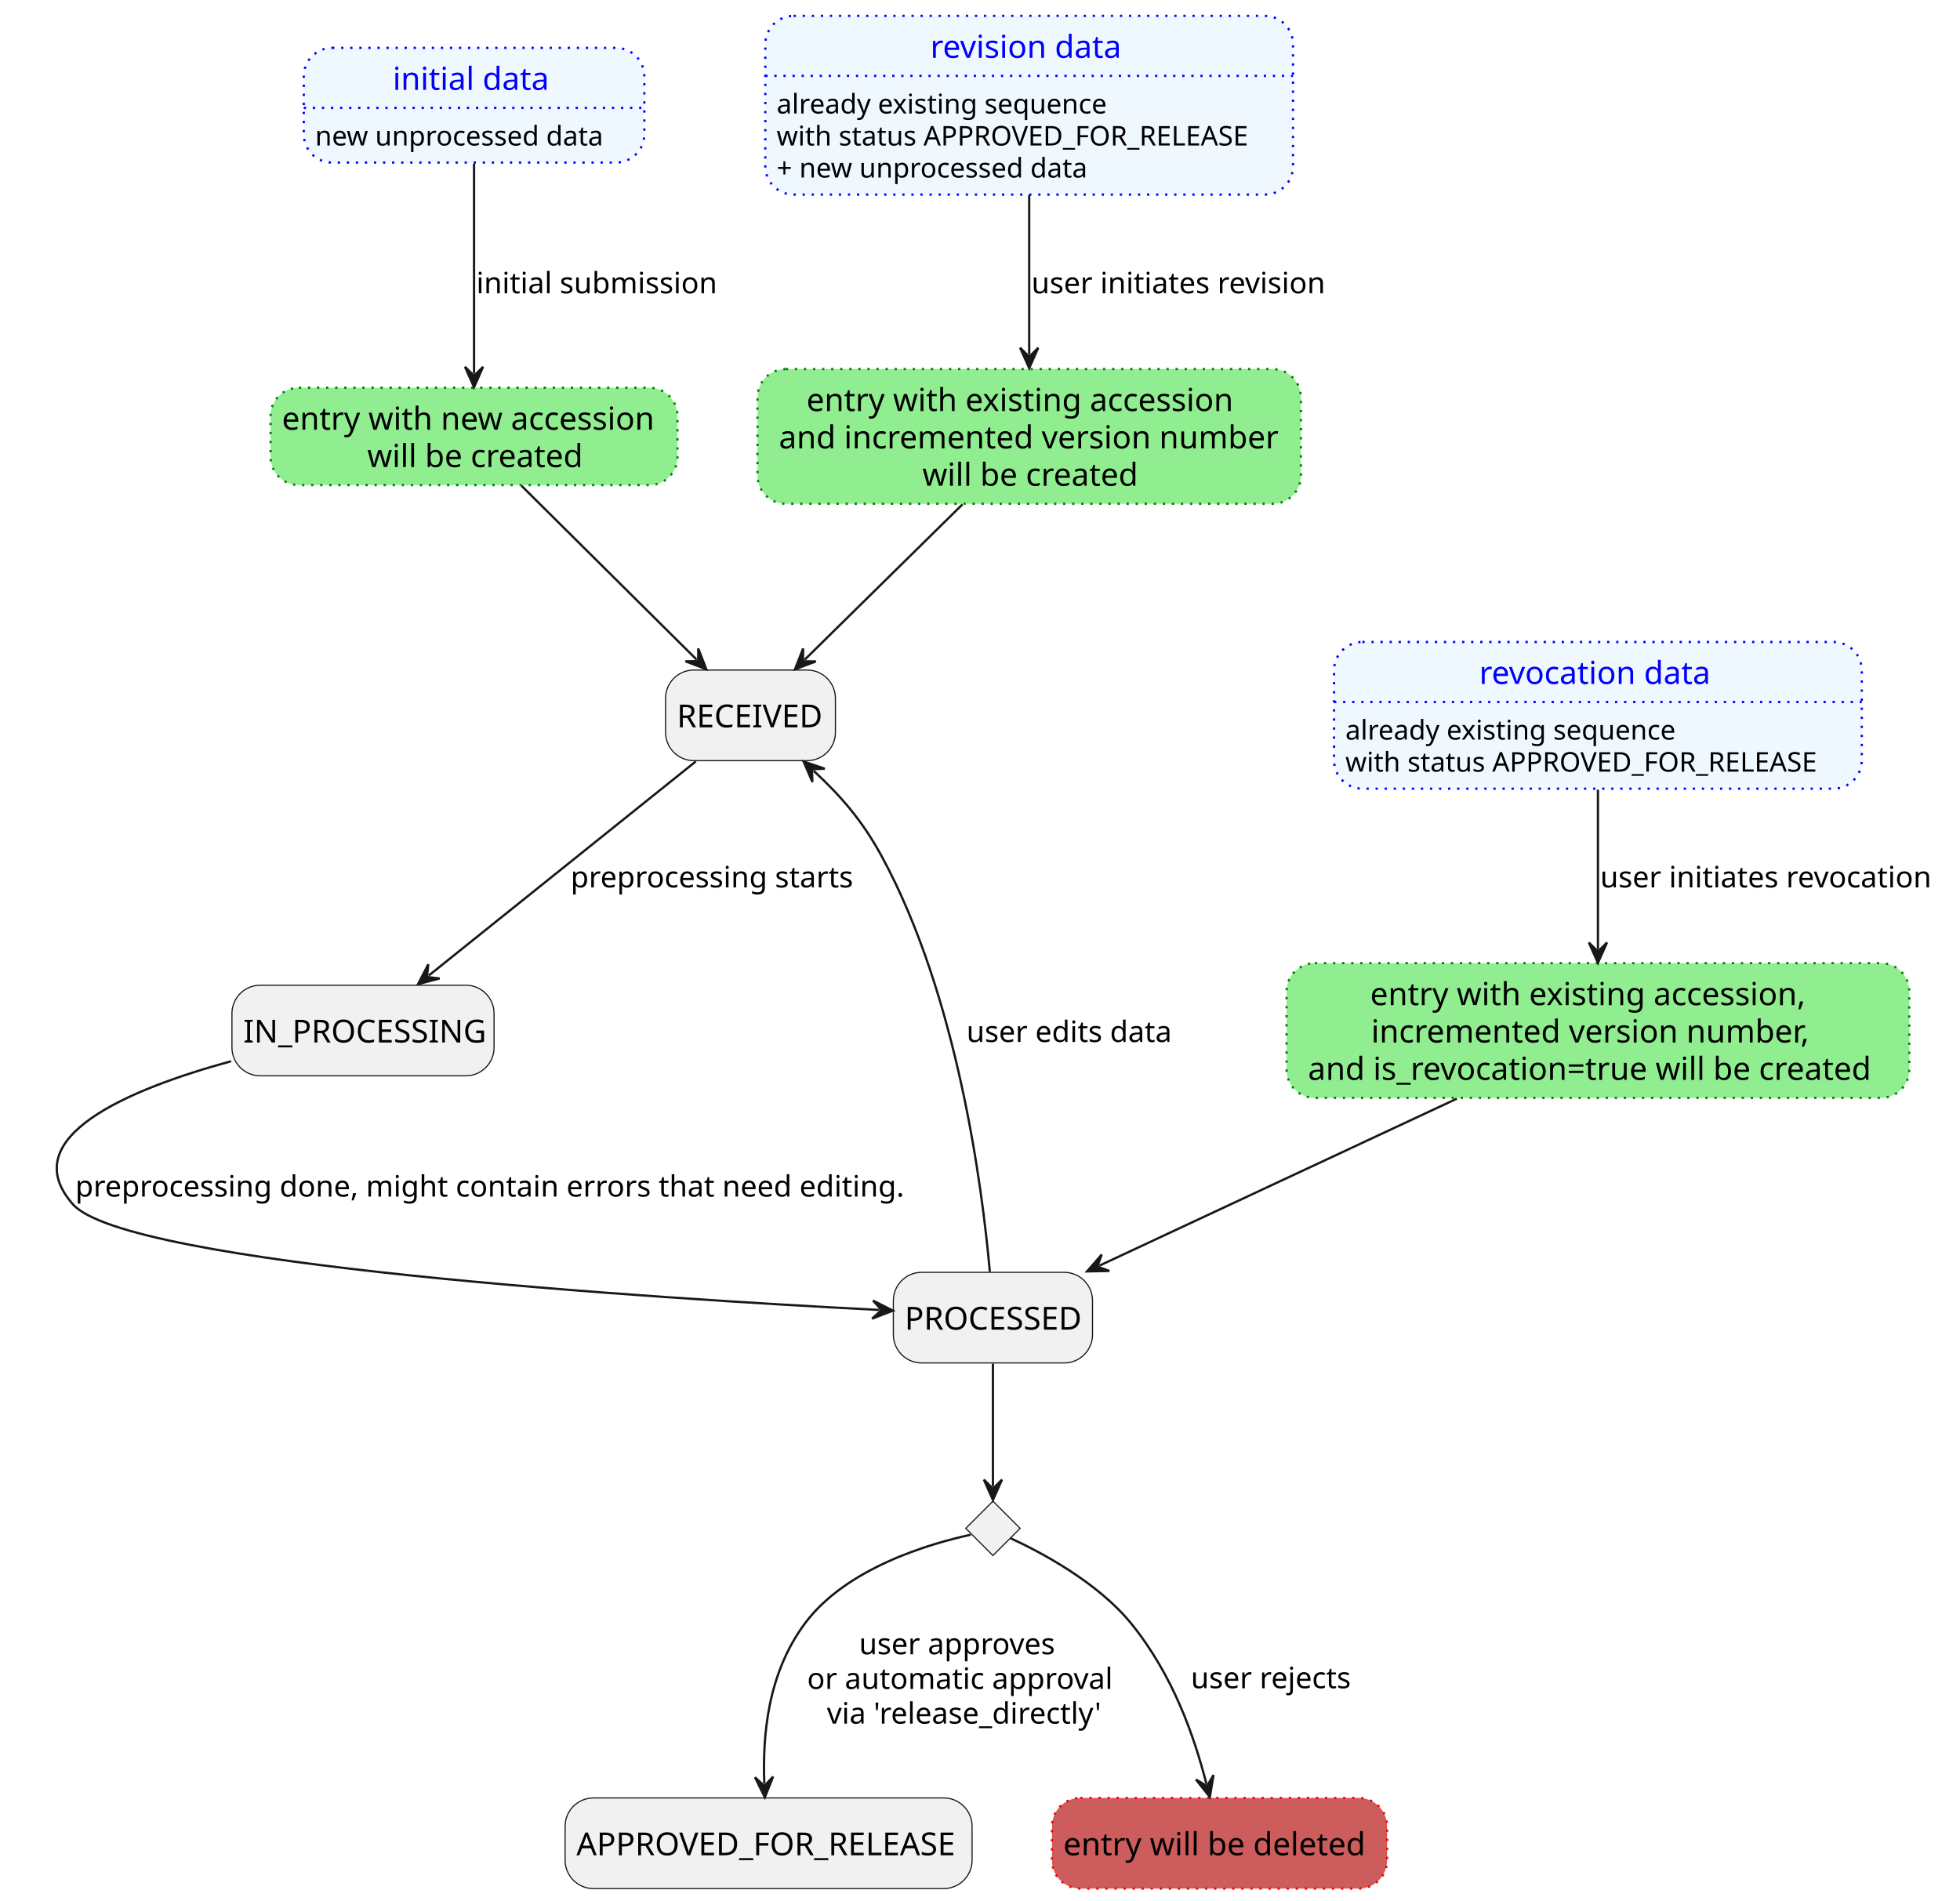
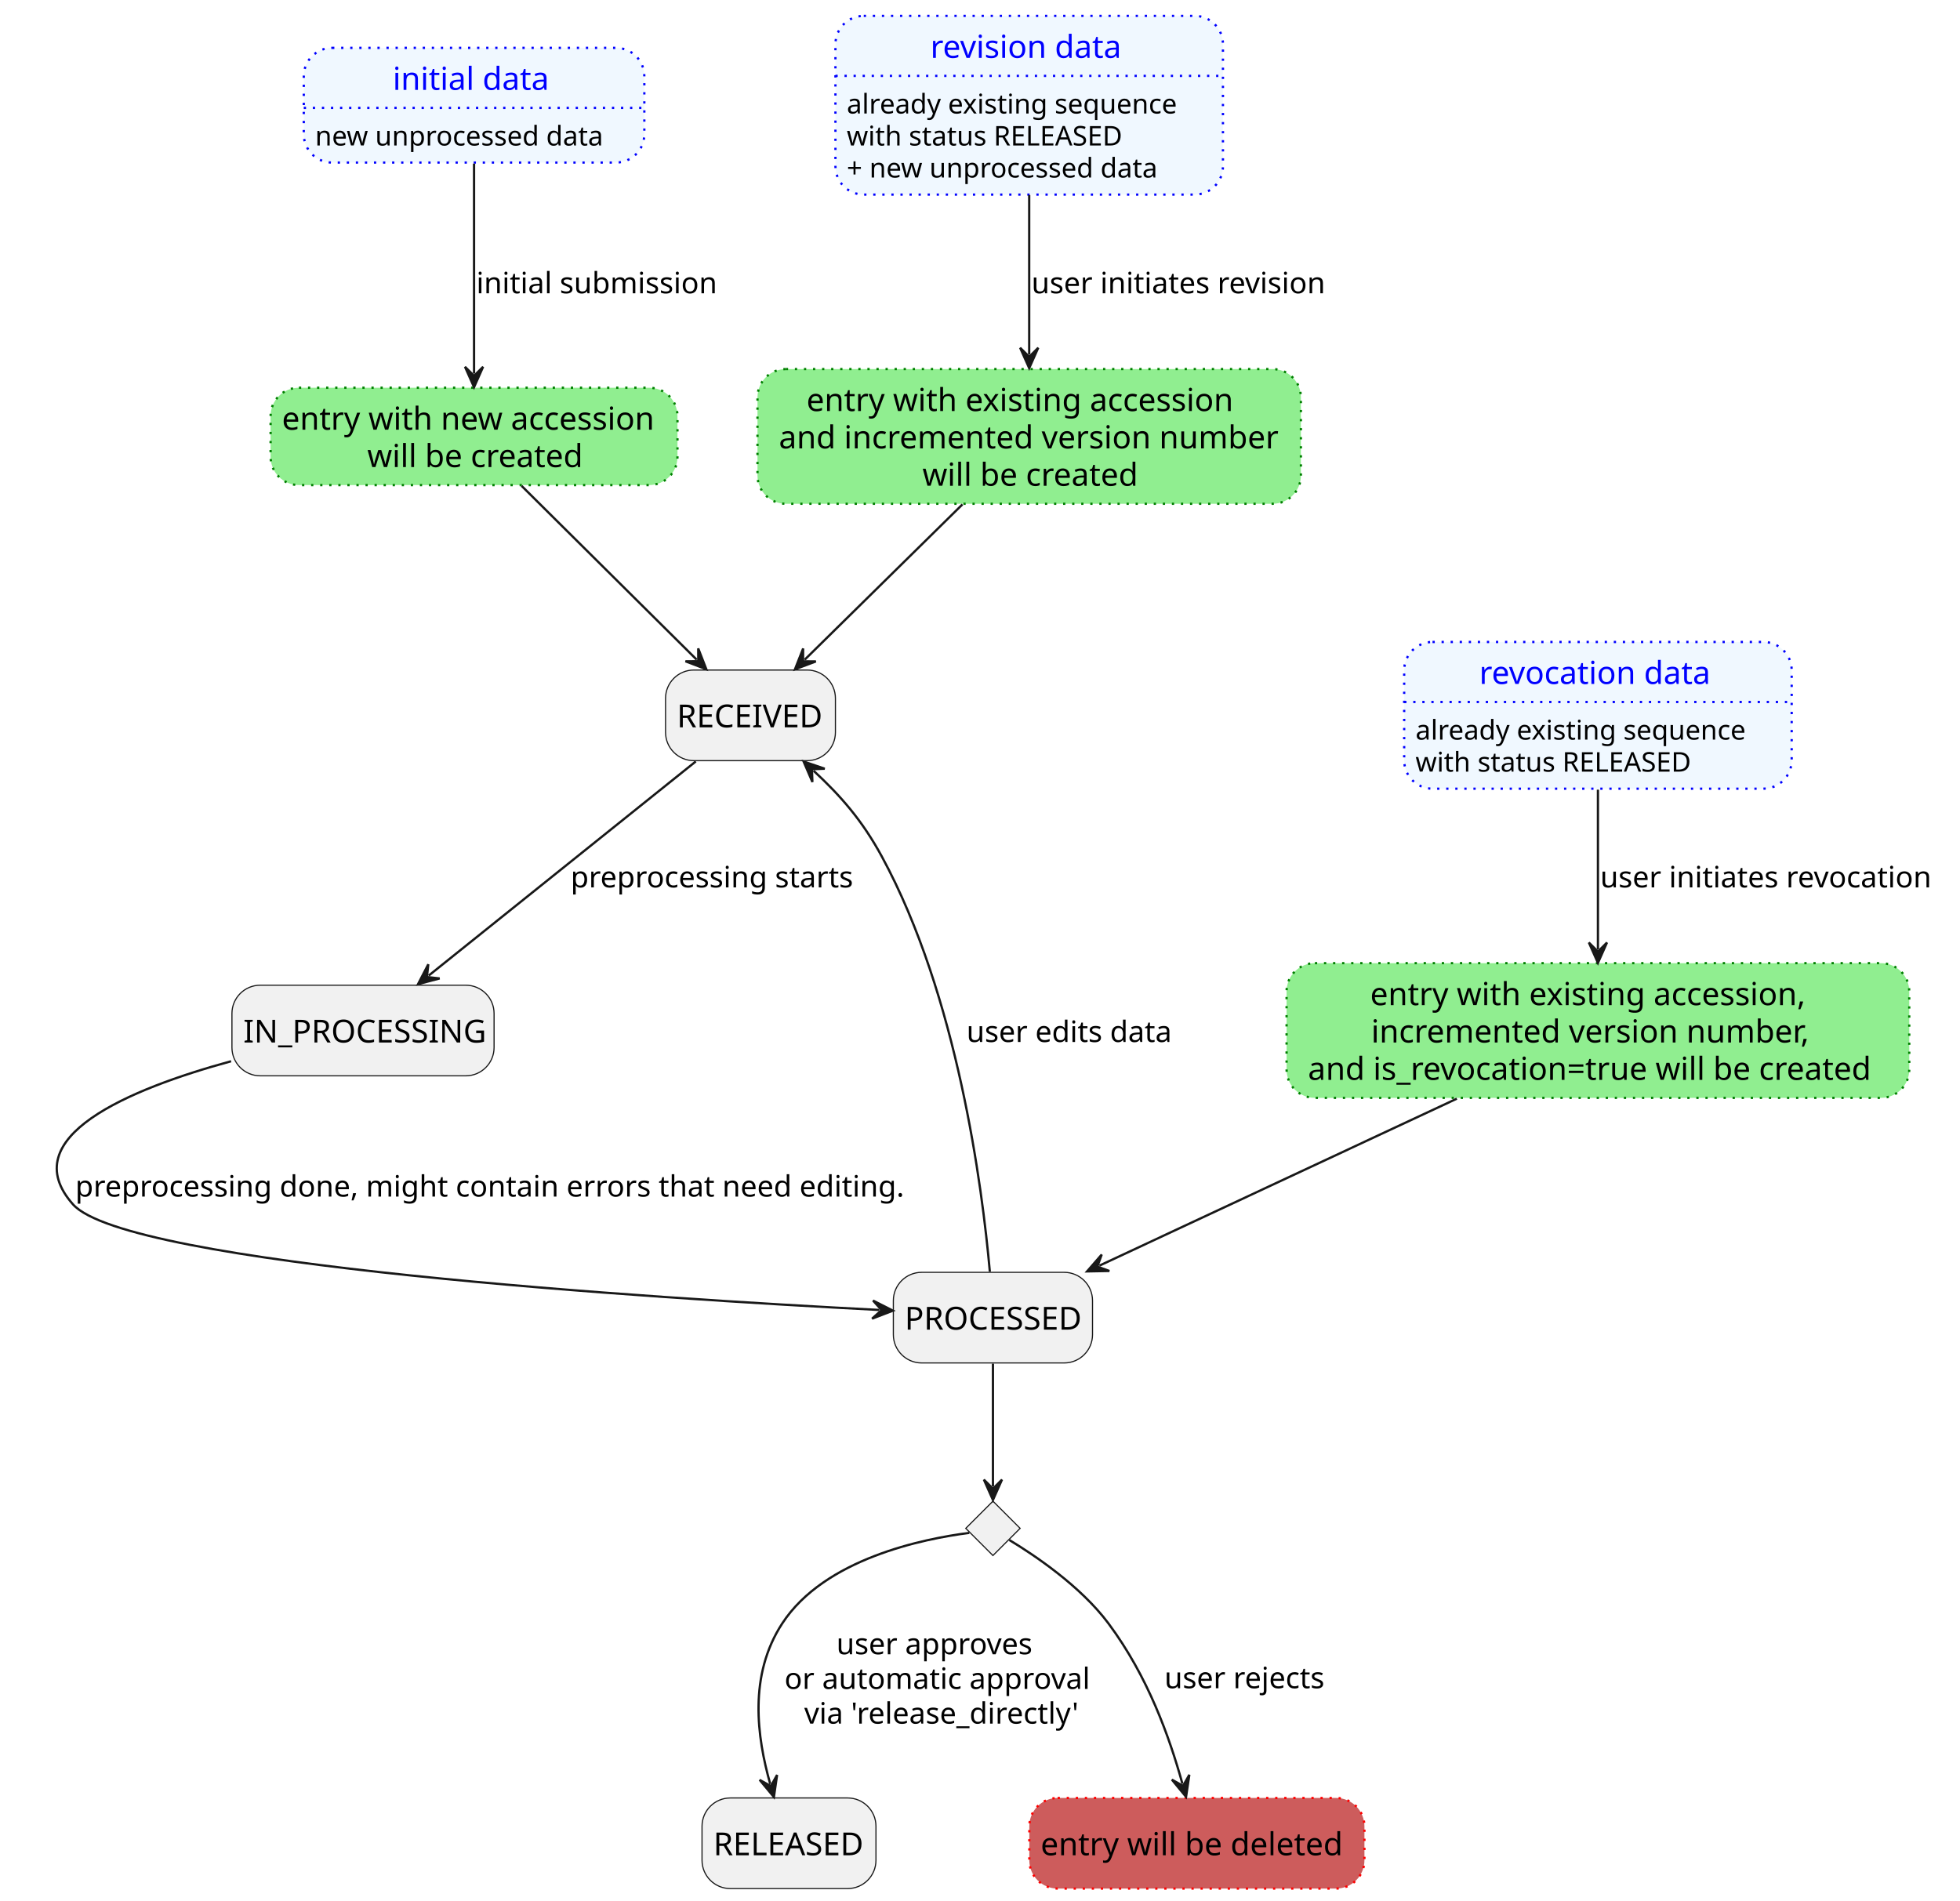
<svg xmlns="http://www.w3.org/2000/svg" contentStyleType="text/css" height="839px" preserveAspectRatio="none" style="width:865px;height:839px;background:#FFFFFF;" version="1.1" viewBox="0 0 865 839" width="865px" zoomAndPan="magnify">
  <defs />
  <g>
    <g id="INITIAL_DATA">
      <rect fill="#F0F8FF" height="50.621" rx="12.5" ry="12.5" style="stroke:#0000FF;stroke-width:1.0;stroke-dasharray:1.0,3.0;" width="150.301" x="134.06" y="21.13" />
      <line style="stroke:#0000FF;stroke-width:1.0;stroke-dasharray:1.0,3.0;" x1="134.06" x2="284.361" y1="47.618" y2="47.618" />
      <text fill="#0000FF" font-family="sans-serif" font-size="14" lengthAdjust="spacing" textLength="71.784" x="173.318" y="39.665">initial data</text>
      <text fill="#000000" font-family="sans-serif" font-size="12" lengthAdjust="spacing" textLength="130.301" x="139.06" y="64.22">new unprocessed data</text>
    </g>
    <g id="REVISION_DATA">
-       <rect fill="#F0F8FF" height="78.887" rx="12.5" ry="12.5" style="stroke:#0000FF;stroke-width:1.0;stroke-dasharray:1.0,3.0;" width="232.906" x="337.75" y="7" />
-       <line style="stroke:#0000FF;stroke-width:1.0;stroke-dasharray:1.0,3.0;" x1="337.75" x2="570.656" y1="33.488" y2="33.488" />
-       <text fill="#0000FF" font-family="sans-serif" font-size="14" lengthAdjust="spacing" textLength="87.233" x="410.586" y="25.535">revision data</text>
-       <text fill="#000000" font-family="sans-serif" font-size="12" lengthAdjust="spacing" textLength="151.019" x="342.75" y="50.09">already existing sequence</text>
-       <text fill="#000000" font-family="sans-serif" font-size="12" lengthAdjust="spacing" textLength="212.906" x="342.75" y="64.223">with status APPROVED_FOR_RELEASE</text>
-       <text fill="#000000" font-family="sans-serif" font-size="12" lengthAdjust="spacing" textLength="143.637" x="342.75" y="78.356">+ new unprocessed data</text>
+       <rect fill="#F0F8FF" height="78.887" rx="12.5" ry="12.5" style="stroke:#0000FF;stroke-width:1.0;stroke-dasharray:1.0,3.0;" width="171.019" x="368.7" y="7" />
+       <line style="stroke:#0000FF;stroke-width:1.0;stroke-dasharray:1.0,3.0;" x1="368.7" x2="539.72" y1="33.488" y2="33.488" />
+       <text fill="#0000FF" font-family="sans-serif" font-size="14" lengthAdjust="spacing" textLength="87.233" x="410.593" y="25.535">revision data</text>
+       <text fill="#000000" font-family="sans-serif" font-size="12" lengthAdjust="spacing" textLength="151.019" x="373.7" y="50.09">already existing sequence</text>
+       <text fill="#000000" font-family="sans-serif" font-size="12" lengthAdjust="spacing" textLength="124.758" x="373.7" y="64.223">with status RELEASED</text>
+       <text fill="#000000" font-family="sans-serif" font-size="12" lengthAdjust="spacing" textLength="143.637" x="373.7" y="78.356">+ new unprocessed data</text>
    </g>
    <g id="REVOKED_DATA">
-       <rect fill="#F0F8FF" height="64.754" rx="12.5" ry="12.5" style="stroke:#0000FF;stroke-width:1.0;stroke-dasharray:1.0,3.0;" width="232.906" x="588.75" y="283.35" />
-       <line style="stroke:#0000FF;stroke-width:1.0;stroke-dasharray:1.0,3.0;" x1="588.75" x2="821.656" y1="309.838" y2="309.838" />
-       <text fill="#0000FF" font-family="sans-serif" font-size="14" lengthAdjust="spacing" textLength="104.788" x="652.809" y="301.885">revocation data</text>
-       <text fill="#000000" font-family="sans-serif" font-size="12" lengthAdjust="spacing" textLength="151.019" x="593.75" y="326.44">already existing sequence</text>
-       <text fill="#000000" font-family="sans-serif" font-size="12" lengthAdjust="spacing" textLength="212.906" x="593.75" y="340.573">with status APPROVED_FOR_RELEASE</text>
+       <rect fill="#F0F8FF" height="64.754" rx="12.5" ry="12.5" style="stroke:#0000FF;stroke-width:1.0;stroke-dasharray:1.0,3.0;" width="171.019" x="619.7" y="283.35" />
+       <line style="stroke:#0000FF;stroke-width:1.0;stroke-dasharray:1.0,3.0;" x1="619.7" x2="790.72" y1="309.838" y2="309.838" />
+       <text fill="#0000FF" font-family="sans-serif" font-size="14" lengthAdjust="spacing" textLength="104.788" x="652.816" y="301.885">revocation data</text>
+       <text fill="#000000" font-family="sans-serif" font-size="12" lengthAdjust="spacing" textLength="151.019" x="624.7" y="326.44">already existing sequence</text>
+       <text fill="#000000" font-family="sans-serif" font-size="12" lengthAdjust="spacing" textLength="124.758" x="624.7" y="340.573">with status RELEASED</text>
    </g>
    <rect fill="#F1F1F1" height="40" rx="12.5" ry="12.5" style="stroke:#181818;stroke-width:0.5;" width="74.976" x="293.72" y="295.73" />
    <text fill="#000000" font-family="sans-serif" font-size="14" lengthAdjust="spacing" textLength="64.976" x="298.72" y="321.021">RECEIVED</text>
    <rect fill="#F1F1F1" height="40" rx="12.5" ry="12.5" style="stroke:#181818;stroke-width:0.5;" width="115.69" x="102.36" y="434.84" />
    <text fill="#000000" font-family="sans-serif" font-size="14" lengthAdjust="spacing" textLength="105.69" x="107.36" y="460.131">IN_PROCESSING</text>
    <rect fill="#F1F1F1" height="40" rx="12.5" ry="12.5" style="stroke:#181818;stroke-width:0.5;" width="87.895" x="394.26" y="561.57" />
    <text fill="#000000" font-family="sans-serif" font-size="14" lengthAdjust="spacing" textLength="77.895" x="399.26" y="586.861">PROCESSED</text>
-     <rect fill="#F1F1F1" height="40" rx="12.5" ry="12.5" style="stroke:#181818;stroke-width:0.5;" width="179.606" x="249.4" y="793.57" />
-     <text fill="#000000" font-family="sans-serif" font-size="14" lengthAdjust="spacing" textLength="169.606" x="254.4" y="818.861">APPROVED_FOR_RELEASE</text>
+     <rect fill="#F1F1F1" height="40" rx="12.5" ry="12.5" style="stroke:#181818;stroke-width:0.5;" width="76.767" x="309.82" y="793.57" />
+     <text fill="#000000" font-family="sans-serif" font-size="14" lengthAdjust="spacing" textLength="66.767" x="314.82" y="818.861">RELEASED</text>
    <rect fill="#90EE90" height="42.977" rx="12.5" ry="12.5" style="stroke:#008000;stroke-width:1.0;stroke-dasharray:1.0,3.0;" width="179.572" x="119.42" y="171.13" />
    <text fill="#000000" font-family="sans-serif" font-size="14" lengthAdjust="spacing" textLength="169.572" x="124.42" y="189.665">entry with new accession</text>
    <text fill="#000000" font-family="sans-serif" font-size="14" lengthAdjust="spacing" textLength="98.677" x="162.083" y="206.153">will be created</text>
    <rect fill="#90EE90" height="59.465" rx="12.5" ry="12.5" style="stroke:#008000;stroke-width:1.0;stroke-dasharray:1.0,3.0;" width="239.824" x="334.3" y="162.89" />
    <text fill="#000000" font-family="sans-serif" font-size="14" lengthAdjust="spacing" textLength="196.567" x="355.928" y="181.425">entry with existing accession</text>
    <text fill="#000000" font-family="sans-serif" font-size="14" lengthAdjust="spacing" textLength="225.394" x="343.73" y="197.913">and incremented version number</text>
    <text fill="#000000" font-family="sans-serif" font-size="14" lengthAdjust="spacing" textLength="98.677" x="407.089" y="214.402">will be created</text>
    <rect fill="#90EE90" height="59.465" rx="12.5" ry="12.5" style="stroke:#008000;stroke-width:1.0;stroke-dasharray:1.0,3.0;" width="274.81" x="567.8" y="425.11" />
    <text fill="#000000" font-family="sans-serif" font-size="14" lengthAdjust="spacing" textLength="200.997" x="604.707" y="443.645">entry with existing accession,</text>
    <text fill="#000000" font-family="sans-serif" font-size="14" lengthAdjust="spacing" textLength="200.163" x="605.124" y="460.133">incremented version number,</text>
    <text fill="#000000" font-family="sans-serif" font-size="14" lengthAdjust="spacing" textLength="260.381" x="577.23" y="476.622">and is_revocation=true will be created</text>
-     <rect fill="#CD5C5C" height="40" rx="12.5" ry="12.5" style="stroke:#FF0000;stroke-width:1.0;stroke-dasharray:1.0,3.0;" width="147.901" x="464.26" y="793.57" />
-     <text fill="#000000" font-family="sans-serif" font-size="14" lengthAdjust="spacing" textLength="137.901" x="469.26" y="818.861">entry will be deleted</text>
+     <rect fill="#CD5C5C" height="40" rx="12.5" ry="12.5" style="stroke:#FF0000;stroke-width:1.0;stroke-dasharray:1.0,3.0;" width="147.901" x="454.26" y="793.57" />
+     <text fill="#000000" font-family="sans-serif" font-size="14" lengthAdjust="spacing" textLength="137.901" x="459.26" y="818.861">entry will be deleted</text>
    <g id="elem_is_approved">
      <polygon fill="#F1F1F1" points="438.21,662.57,450.21,674.57,438.21,686.57,426.21,674.57,438.21,662.57" style="stroke:#181818;stroke-width:0.5;" />
    </g>
    <g id="link_INITIAL_DATA_CREATING_SUBMIT">
      <path d="M209.21,72.23 C209.21,100.08 209.21,138.81 209.21,164.89 " fill="none" id="INITIAL_DATA-to-CREATING_SUBMIT" style="stroke:#181818;stroke-width:1.0;" />
      <polygon fill="#181818" points="209.21,170.89,213.21,161.89,209.21,165.89,205.21,161.89,209.21,170.89" style="stroke:#181818;stroke-width:1.0;" />
      <text fill="#000000" font-family="sans-serif" font-size="13" lengthAdjust="spacing" textLength="111.09" x="210.21" y="129.458">initial submission</text>
    </g>
    <g id="link_CREATING_SUBMIT_RECEIVED">
      <path d="M230.18,214.44 C253.07,237.16 285.172,269.023 307.462,291.153 " fill="none" id="CREATING_SUBMIT-to-RECEIVED" style="stroke:#181818;stroke-width:1.0;" />
      <polygon fill="#181818" points="311.72,295.38,308.151,286.2,308.172,291.857,302.515,291.878,311.72,295.38" style="stroke:#181818;stroke-width:1.0;" />
    </g>
    <g id="link_REVISION_DATA_CREATING_REVISE">
      <path d="M454.21,86.08 C454.21,110.1 454.21,134.49 454.21,156.49 " fill="none" id="REVISION_DATA-to-CREATING_REVISE" style="stroke:#181818;stroke-width:1.0;" />
      <polygon fill="#181818" points="454.21,162.49,458.21,153.49,454.21,157.49,450.21,153.49,454.21,162.49" style="stroke:#181818;stroke-width:1.0;" />
      <text fill="#000000" font-family="sans-serif" font-size="13" lengthAdjust="spacing" textLength="135.084" x="455.21" y="129.458">user initiates revision</text>
    </g>
    <g id="link_CREATING_REVISE_RECEIVED">
      <path d="M424.75,222.63 C401.86,245.16 375.035,271.57 355.115,291.19 " fill="none" id="CREATING_REVISE-to-RECEIVED" style="stroke:#181818;stroke-width:1.0;" />
      <polygon fill="#181818" points="350.84,295.4,360.059,291.934,354.402,291.891,354.445,286.235,350.84,295.4" style="stroke:#181818;stroke-width:1.0;" />
    </g>
    <g id="link_REVOKED_DATA_CREATING_REVOKE">
      <path d="M705.21,348.53 C705.21,371.63 705.21,396.63 705.21,419.01 " fill="none" id="REVOKED_DATA-to-CREATING_REVOKE" style="stroke:#181818;stroke-width:1.0;" />
      <polygon fill="#181818" points="705.21,425.01,709.21,416.01,705.21,420.01,701.21,416.01,705.21,425.01" style="stroke:#181818;stroke-width:1.0;" />
      <text fill="#000000" font-family="sans-serif" font-size="13" lengthAdjust="spacing" textLength="151.385" x="706.21" y="391.678">user initiates revocation</text>
    </g>
    <g id="link_CREATING_REVOKE_PROCESSED">
      <path d="M642.94,484.92 C592.71,508.39 528.876,538.211 485.186,558.62 " fill="none" id="CREATING_REVOKE-to-PROCESSED" style="stroke:#181818;stroke-width:1.0;" />
      <polygon fill="#181818" points="479.75,561.16,489.597,560.975,484.28,559.044,486.211,553.727,479.75,561.16" style="stroke:#181818;stroke-width:1.0;" />
    </g>
    <g id="link_RECEIVED_IN_PROCESSING">
      <path d="M307.07,336.08 C274.57,362.14 221.761,404.487 189.181,430.607 " fill="none" id="RECEIVED-to-IN_PROCESSING" style="stroke:#181818;stroke-width:1.0;" />
      <polygon fill="#181818" points="184.5,434.36,194.024,431.851,188.401,431.232,189.02,425.61,184.5,434.36" style="stroke:#181818;stroke-width:1.0;" />
      <text fill="#000000" font-family="sans-serif" font-size="13" lengthAdjust="spacing" textLength="128.908" x="251.83" y="391.678">preprocessing starts</text>
    </g>
    <g id="link_IN_PROCESSING_PROCESSED">
      <path d="M101.99,468.4 C56.84,480.73 6,502.01 32.21,531.57 C55.93,558.33 287.848,573.011 388.078,578.181 " fill="none" id="IN_PROCESSING-to-PROCESSED" style="stroke:#181818;stroke-width:1.0;" />
      <polygon fill="#181818" points="394.07,578.49,385.288,574.032,389.077,578.232,384.876,582.021,394.07,578.49" style="stroke:#181818;stroke-width:1.0;" />
      <text fill="#000000" font-family="sans-serif" font-size="13" lengthAdjust="spacing" textLength="378.822" x="33.21" y="528.138">preprocessing done, might contain errors that need editing.</text>
    </g>
    <g id="link_PROCESSED_RECEIVED">
      <path d="M436.84,561.26 C433.5,523.81 422.59,439.61 389.21,378.11 C380.54,362.13 371.063,351.306 359.053,340.186 " fill="none" id="PROCESSED-to-RECEIVED" style="stroke:#181818;stroke-width:1.0;" />
      <polygon fill="#181818" points="354.65,336.11,358.536,345.16,358.319,339.507,363.971,339.289,354.65,336.11" style="stroke:#181818;stroke-width:1.0;" />
      <text fill="#000000" font-family="sans-serif" font-size="13" lengthAdjust="spacing" textLength="93.558" x="426.54" y="459.908">user edits data</text>
    </g>
    <g id="link_PROCESSED_is_approved">
      <path d="M438.21,601.87 C438.21,620.13 438.21,640.93 438.21,656.06 " fill="none" id="PROCESSED-to-is_approved" style="stroke:#181818;stroke-width:1.0;" />
      <polygon fill="#181818" points="438.21,662.06,442.21,653.06,438.21,657.06,434.21,653.06,438.21,662.06" style="stroke:#181818;stroke-width:1.0;" />
    </g>
-     <g id="link_is_approved_APPROVED_FOR_RELEASE">
-       <path d="M428.41,677.39 C410.7,681.23 373.5,691.92 355.21,716.57 C338.59,738.96 336.524,766.374 337.314,787.294 " fill="none" id="is_approved-to-APPROVED_FOR_RELEASE" style="stroke:#181818;stroke-width:1.0;" />
-       <polygon fill="#181818" points="337.54,793.29,341.197,784.145,337.351,788.294,333.203,784.447,337.54,793.29" style="stroke:#181818;stroke-width:1.0;" />
-       <text fill="#000000" font-family="sans-serif" font-size="13" lengthAdjust="spacing" textLength="88.816" x="379.112" y="730.138">user approves</text>
-       <text fill="#000000" font-family="sans-serif" font-size="13" lengthAdjust="spacing" textLength="138.734" x="356.21" y="745.449">or automatic approval</text>
-       <text fill="#000000" font-family="sans-serif" font-size="13" lengthAdjust="spacing" textLength="125.417" x="364.925" y="760.76">via 'release_directly'</text>
+     <g id="link_is_approved_RELEASED">
+       <path d="M427.78,676.57 C407.67,679.14 363.9,687.89 345.21,716.57 C330.27,739.48 334.073,766.655 339.913,787.385 " fill="none" id="is_approved-to-RELEASED" style="stroke:#181818;stroke-width:1.0;" />
+       <polygon fill="#181818" points="341.54,793.16,342.95,783.413,340.184,788.347,335.249,785.582,341.54,793.16" style="stroke:#181818;stroke-width:1.0;" />
+       <text fill="#000000" font-family="sans-serif" font-size="13" lengthAdjust="spacing" textLength="88.816" x="369.112" y="730.138">user approves</text>
+       <text fill="#000000" font-family="sans-serif" font-size="13" lengthAdjust="spacing" textLength="138.734" x="346.21" y="745.449">or automatic approval</text>
+       <text fill="#000000" font-family="sans-serif" font-size="13" lengthAdjust="spacing" textLength="125.417" x="354.925" y="760.76">via 'release_directly'</text>
    </g>
    <g id="link_is_approved_DELETION">
-       <path d="M446.04,678.96 C458.82,684.85 484.24,698.15 499.21,716.57 C517.81,739.46 527.094,766.61 532.434,787.35 " fill="none" id="is_approved-to-DELETION" style="stroke:#181818;stroke-width:1.0;" />
-       <polygon fill="#181818" points="533.93,793.16,535.56,783.447,532.683,788.318,527.812,785.442,533.93,793.16" style="stroke:#181818;stroke-width:1.0;" />
-       <text fill="#000000" font-family="sans-serif" font-size="13" lengthAdjust="spacing" textLength="73.277" x="525.55" y="745.138">user rejects</text>
+       <path d="M445.43,679.71 C456.29,686.26 476.86,699.98 489.21,716.57 C506.71,740.09 516.133,766.799 521.833,787.299 " fill="none" id="is_approved-to-DELETION" style="stroke:#181818;stroke-width:1.0;" />
+       <polygon fill="#181818" points="523.44,793.08,524.883,783.337,522.101,788.263,517.175,785.481,523.44,793.08" style="stroke:#181818;stroke-width:1.0;" />
+       <text fill="#000000" font-family="sans-serif" font-size="13" lengthAdjust="spacing" textLength="73.277" x="513.89" y="745.138">user rejects</text>
    </g>
  </g>
</svg>
